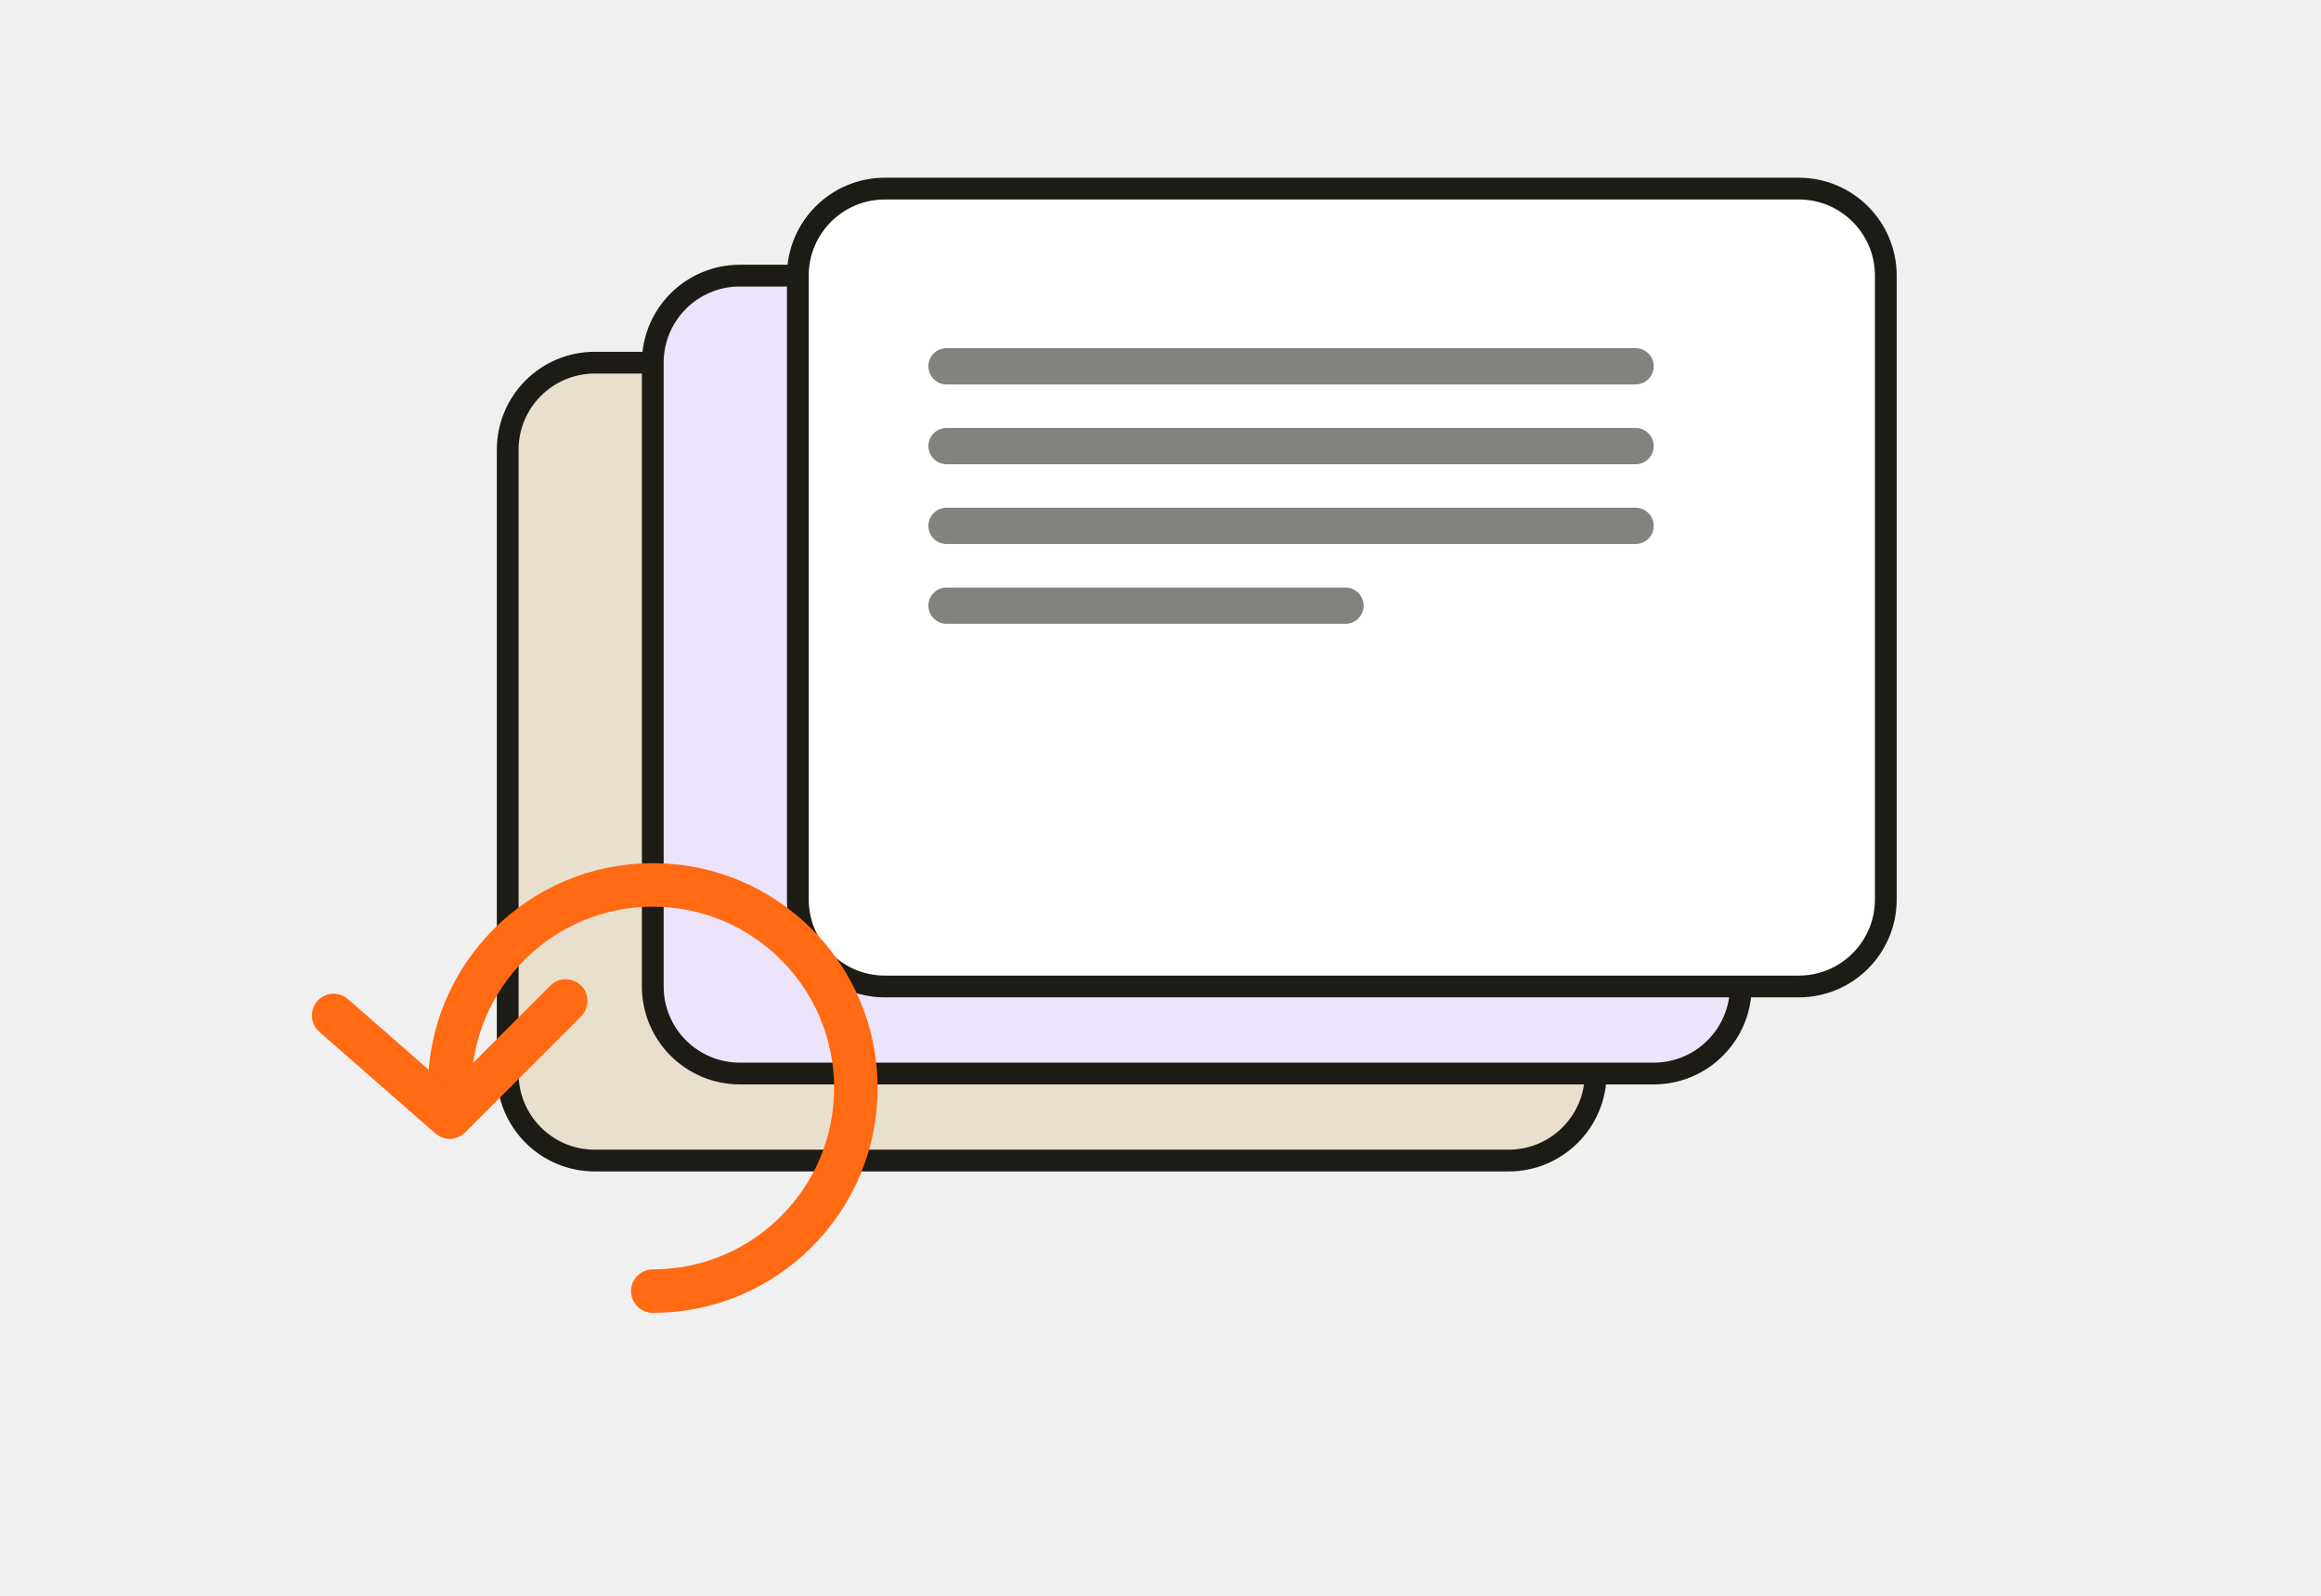
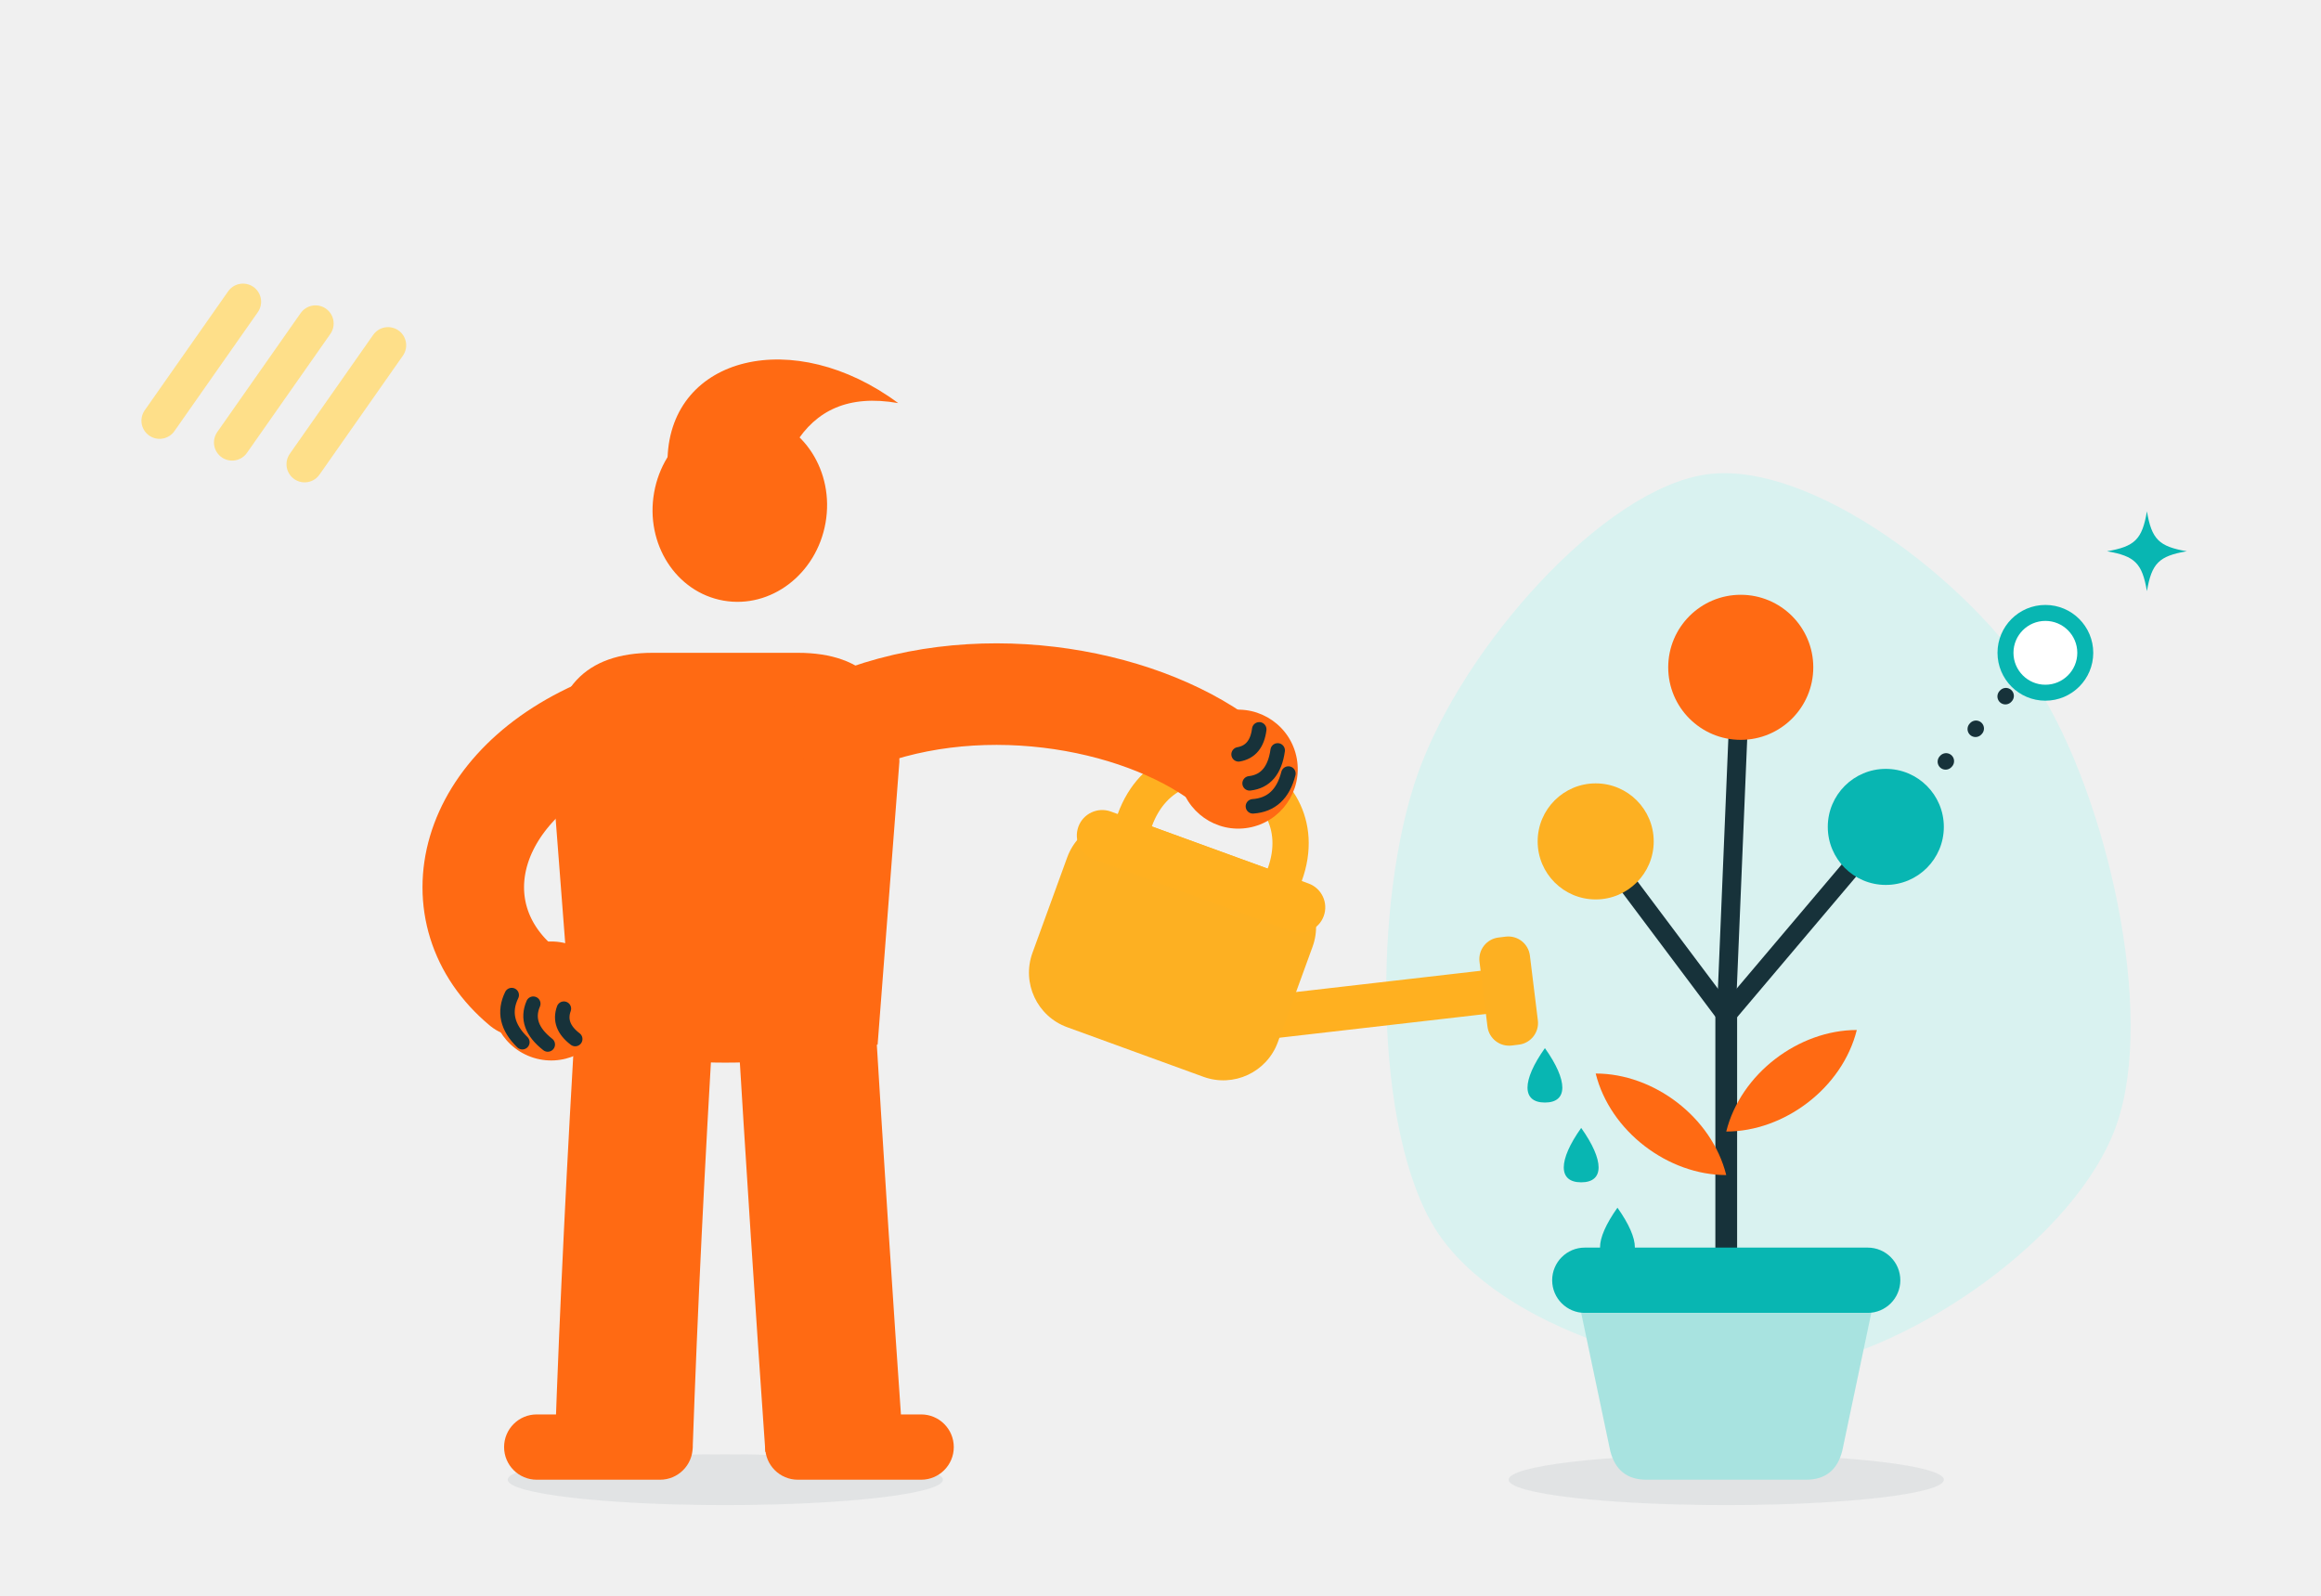
- <svg xmlns="http://www.w3.org/2000/svg" viewBox="0 0 320 220" width="320" height="220" role="img" aria-labelledby="t d">
-   <rect x="70" y="50" width="150" height="110" rx="12" fill="#E8DFCC" stroke="#1d1b16" stroke-width="3" />
-   <rect x="90" y="38" width="150" height="110" rx="12" fill="#EDE3FB" stroke="#1d1b16" stroke-width="3" />
-   <rect x="110" y="26" width="150" height="110" rx="12" fill="#FFFFFF" stroke="#1d1b16" stroke-width="3" />
-   <rect x="128" y="48" width="100" height="5" rx="2.5" fill="#1d1b16" opacity=".55" />
-   <rect x="128" y="59" width="100" height="5" rx="2.5" fill="#1d1b16" opacity=".55" />
-   <rect x="128" y="70" width="100" height="5" rx="2.5" fill="#1d1b16" opacity=".55" />
-   <rect x="128" y="81" width="60.0" height="5" rx="2.5" fill="#1d1b16" opacity=".55" />
-   <path d="M62 150 a28 28 0 1 1 28 28" fill="none" stroke="#FF6A13" stroke-width="6" stroke-linecap="round" />
-   <path d="M46 140 L62 154 L78 138" fill="none" stroke="#FF6A13" stroke-width="6" stroke-linecap="round" stroke-linejoin="round" />
+ <svg xmlns="http://www.w3.org/2000/svg" class="nl" viewBox="0 0 320 220" width="320" height="220" role="img" aria-labelledby="nl-t nl-d">
+   <style>.nl .up{animation:nl0 4.2s ease-in-out infinite alternate}@keyframes nl0{to{transform:translateY(-2px)}}.nl .head{animation:nl1 5.8s ease-in-out infinite alternate;transform-box:view-box;transform-origin:102.0px 82.0px}@keyframes nl1{to{transform:rotate(4deg)}}.nl .arm{animation:nl2 3.2s ease-in-out infinite alternate;transform-box:view-box;transform-origin:116.0px 100.0px}@keyframes nl2{to{transform:rotate(-2.5deg)}}.nl .drops{animation:nl3 1.4s ease-in-out infinite alternate}@keyframes nl3{to{transform:translateY(3px);opacity:.35}}.nl .bud{animation:nl4 2.6s ease-in-out infinite alternate;transform-box:fill-box;transform-origin:center}@keyframes nl4{to{transform:scale(1.25)}}.nl .spark{animation:nl5 2.6s ease-in-out infinite alternate;transform-box:fill-box;transform-origin:center}@keyframes nl5{to{transform:scale(.6) rotate(20deg);opacity:.6}}.nl .doodle2{animation:nl6 3.4s ease-in-out infinite alternate}@keyframes nl6{to{opacity:.55}}@media (prefers-reduced-motion:reduce){.nl,.nl *{animation:none!important}}</style>
+   <path d="M291.8 155.1C286.3 170.7 263.7 186.0 248.1 188.5C232.5 190.9 206.8 183.3 198.0 169.6C189.3 156.0 189.3 124.0 195.5 106.6C201.7 89.2 221.0 67.4 235.3 65.4C249.5 63.4 271.6 79.9 281.0 94.9C290.4 109.8 297.3 139.5 291.8 155.1Z" fill="#d9f2f0" />
+   <g class="doodle2">
+     <path d="M22.0 58.0 l11.5 -16.4" fill="none" stroke="#fedf89" stroke-width="5" stroke-linecap="round" stroke-linejoin="round" />
+     <path d="M32.0 61.0 l11.5 -16.4" fill="none" stroke="#fedf89" stroke-width="5" stroke-linecap="round" stroke-linejoin="round" />
+     <path d="M42.0 64.0 l11.5 -16.4" fill="none" stroke="#fedf89" stroke-width="5" stroke-linecap="round" stroke-linejoin="round" />
+   </g>
+   <g class="spark">
+     <path transform="translate(296 76) scale(0.55)" fill="#08b6b2" d="M0-10C1.2-3 3-1.2 10 0 3 1.2 1.2 3 0 10-1.2 3-3 1.2-10 0-3-1.2-1.2-3 0-10z" />
+   </g>
+   <ellipse cx="100.0" cy="204.0" rx="30" ry="3.5" fill="#17323a" fill-opacity=".07" />
+   <ellipse cx="238.0" cy="204.0" rx="30" ry="3.5" fill="#17323a" fill-opacity=".07" />
+   <path d="M238 172V140" fill="none" stroke="#17323a" stroke-width="3" stroke-linecap="round" stroke-linejoin="round" />
+   <path d="M238 162C230 162 222 156 220 148C228 148 236 154 238 162Z" fill="#ff6a13" />
+   <path d="M238 156C246 156 254 150 256 142C248 142 240 148 238 156Z" fill="#ff6a13" />
+   <path d="M238 140L220 116" fill="none" stroke="#17323a" stroke-width="2.6" stroke-linecap="round" stroke-linejoin="round" />
+   <path d="M238 140L260 114" fill="none" stroke="#17323a" stroke-width="2.6" stroke-linecap="round" stroke-linejoin="round" />
+   <path d="M238 140L240 92" fill="none" stroke="#17323a" stroke-width="2.6" stroke-linecap="round" stroke-linejoin="round" />
+   <path d="M260 114L282 90" fill="none" stroke="#17323a" stroke-width="2.2" stroke-linecap="round" stroke-linejoin="round" stroke-dasharray="0.1 6" />
+   <circle cx="220" cy="116" r="8" fill="#fdb022" />
+   <circle cx="260" cy="114" r="8" fill="#08b6b2" />
+   <circle cx="240" cy="92" r="10" fill="#ff6a13" />
+   <g class="bud">
+     <circle cx="282" cy="90" r="5.5" fill="#ffffff" stroke="#08b6b2" stroke-width="2.2" />
+   </g>
+   <rect x="214" y="172" width="48" height="9" rx="4.5" fill="#08b6b2" />
+   <path d="M218 181H258L254 200Q253 204 249 204H227Q223 204 222 200Z" fill="#a8e3e0" />
+   <g class="drops">
+     <path d="M213 144.5C216.2 149 216.2 152 213 152C209.8 152 209.8 149 213 144.5Z" fill="#08b6b2" />
+     <path d="M218 155.5C221.2 160 221.2 163 218 163C214.8 163 214.8 160 218 155.5Z" fill="#08b6b2" />
+     <path d="M223 166.5C226.2 171 226.2 174 223 174C219.8 174 219.8 171 223 166.5Z" fill="#08b6b2" />
+   </g>
+   <g transform="translate(100 204) scale(1.0)">
+     <path d="M-11 -66Q-13 -33.0 -14 -4.5" fill="none" stroke="#ff6a13" stroke-width="19" stroke-linecap="butt" stroke-linejoin="round" />
+     <rect x="-30.5" y="-9.0" width="26" height="9" rx="4.5" fill="#ff6a13" />
+     <path d="M11 -66Q13 -33.0 15 -4.5" fill="none" stroke="#ff6a13" stroke-width="19" stroke-linecap="butt" stroke-linejoin="round" />
+     <rect x="5.5" y="-9.0" width="26" height="9" rx="4.5" fill="#ff6a13" />
+   </g>
+   <g class="up">
+     <g transform="translate(100 204) scale(1.0)">
+       <path d="M-24 -99Q-24 -114 -10 -114H10Q24 -114 24 -99L21 -60Q0 -55 -21 -60Z" fill="#ff6a13" />
+       <path d="M-16 -104C-36 -96 -40 -78 -28 -68" fill="none" stroke="#ff6a13" stroke-width="14" stroke-linecap="round" stroke-linejoin="round" />
+       <g transform="translate(-24 -66) rotate(200)">
+         <circle r="8.2" fill="#ff6a13" />
+         <path d="M-1.6-5.8q4 1.3 3.8 4.6M1.8-6.7q4 1.8 3.6 5.6M-4.9-3.8q2.9 0.9 2.9 3.4" fill="none" stroke="#17323a" stroke-width="2.0" stroke-linecap="round" stroke-linejoin="round" />
+       </g>
+     </g>
+     <g class="head">
+       <g transform="translate(100 204) scale(1.0)">
+         <g transform="translate(2 -134) rotate(10)">
+           <ellipse rx="12" ry="13" fill="#ff6a13" />
+           <path d="M-11 -5C-13 -19 3 -26 19 -18C12 -18 8 -15 6 -10Z" fill="#ff6a13" />
+         </g>
+       </g>
+     </g>
+     <g class="arm">
+       <g transform="translate(162 130) rotate(20)">
+         <path d="M-11 -14C-11 -29 11 -29 11 -14" fill="none" stroke="#ffb020" stroke-width="5" stroke-linecap="round" stroke-linejoin="round" />
+         <path d="M14 6L44 -9" fill="none" stroke="#ffb020" stroke-width="6" stroke-linecap="round" stroke-linejoin="round" />
+         <rect x="42" y="-17" width="7" height="15" rx="3" transform="rotate(-27 45.5 -9.5)" fill="#fdb022" />
+         <rect x="-18" y="-14" width="36" height="30" rx="8" fill="#fdb022" />
+         <rect x="-18" y="-14" width="36" height="7" rx="3.5" fill="#ffb020" />
+       </g>
+       <g transform="translate(100 204) scale(1.0)">
+         <path d="M16 -104C34 -112 56.7 -108.0 68.7 -99.0" fill="none" stroke="#ff6a13" stroke-width="14" stroke-linecap="round" stroke-linejoin="round" />
+         <g transform="translate(70.72151 -97.96216) rotate(80)">
+           <circle r="8.2" fill="#ff6a13" />
+           <path d="M-1.6-5.8q4 1.3 3.8 4.6M1.8-6.7q4 1.8 3.6 5.6M-4.9-3.8q2.9 0.9 2.9 3.4" fill="none" stroke="#17323a" stroke-width="2.0" stroke-linecap="round" stroke-linejoin="round" />
+         </g>
+       </g>
+     </g>
+   </g>
</svg>
